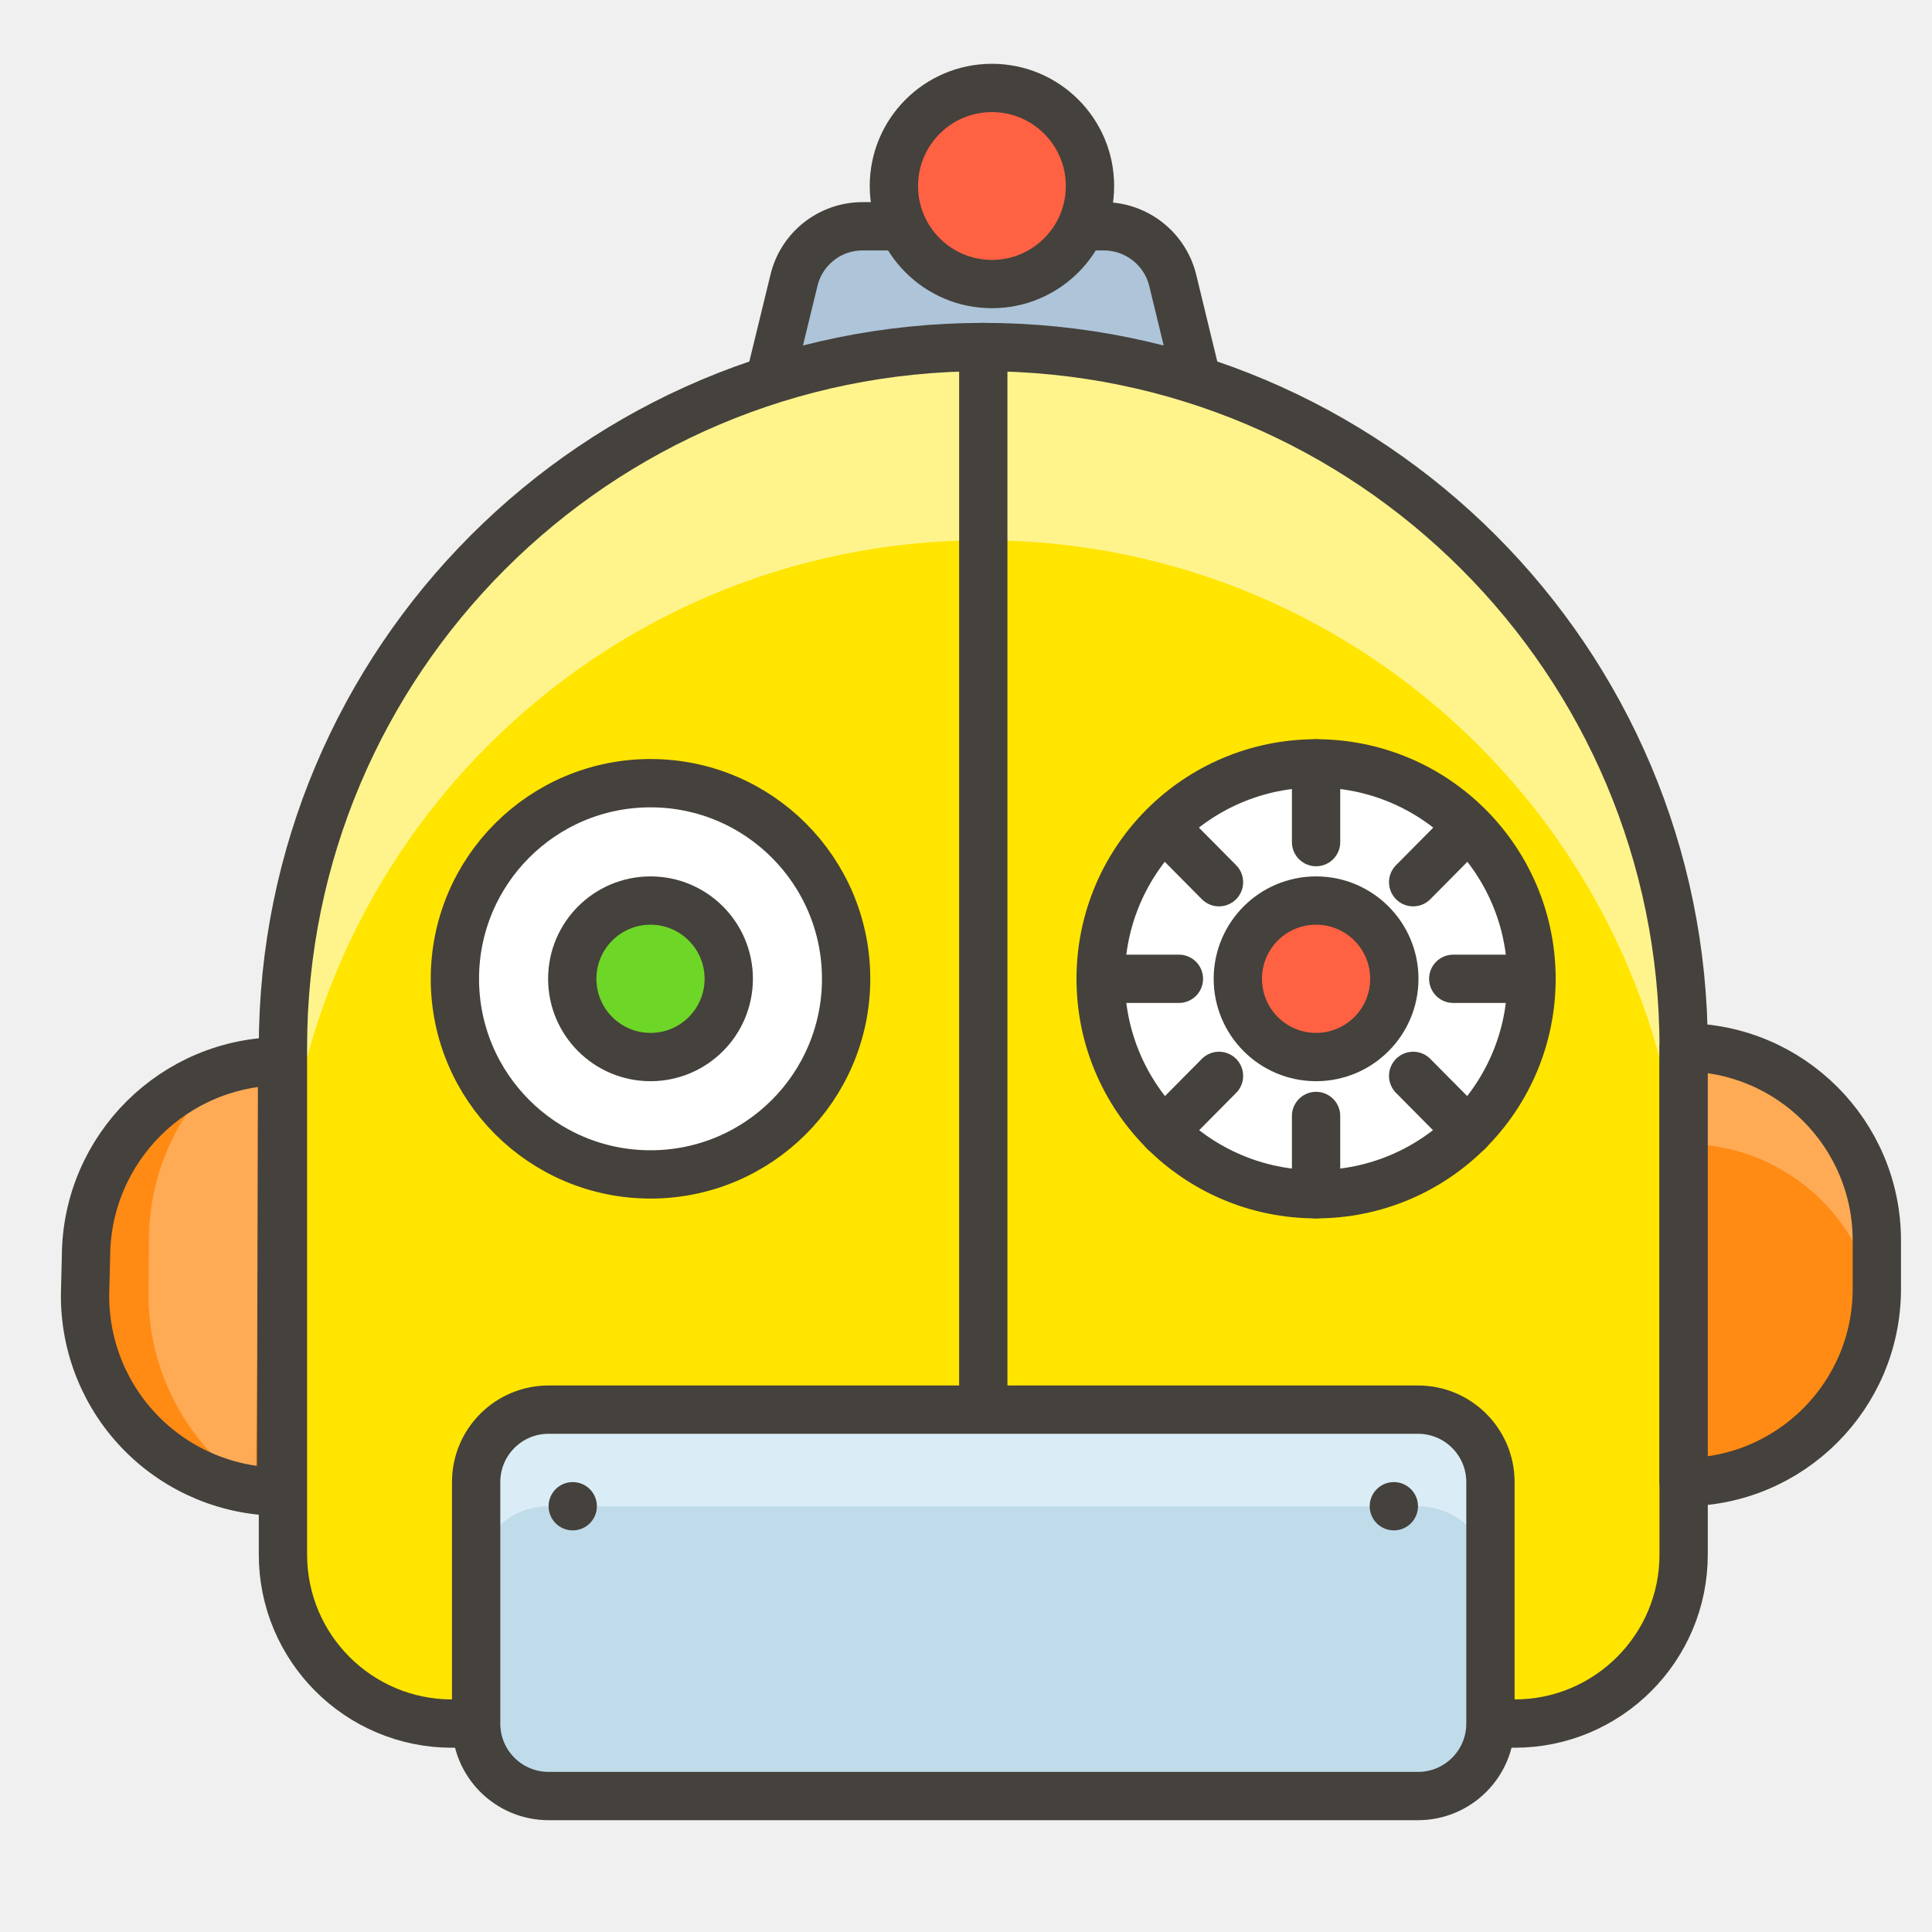
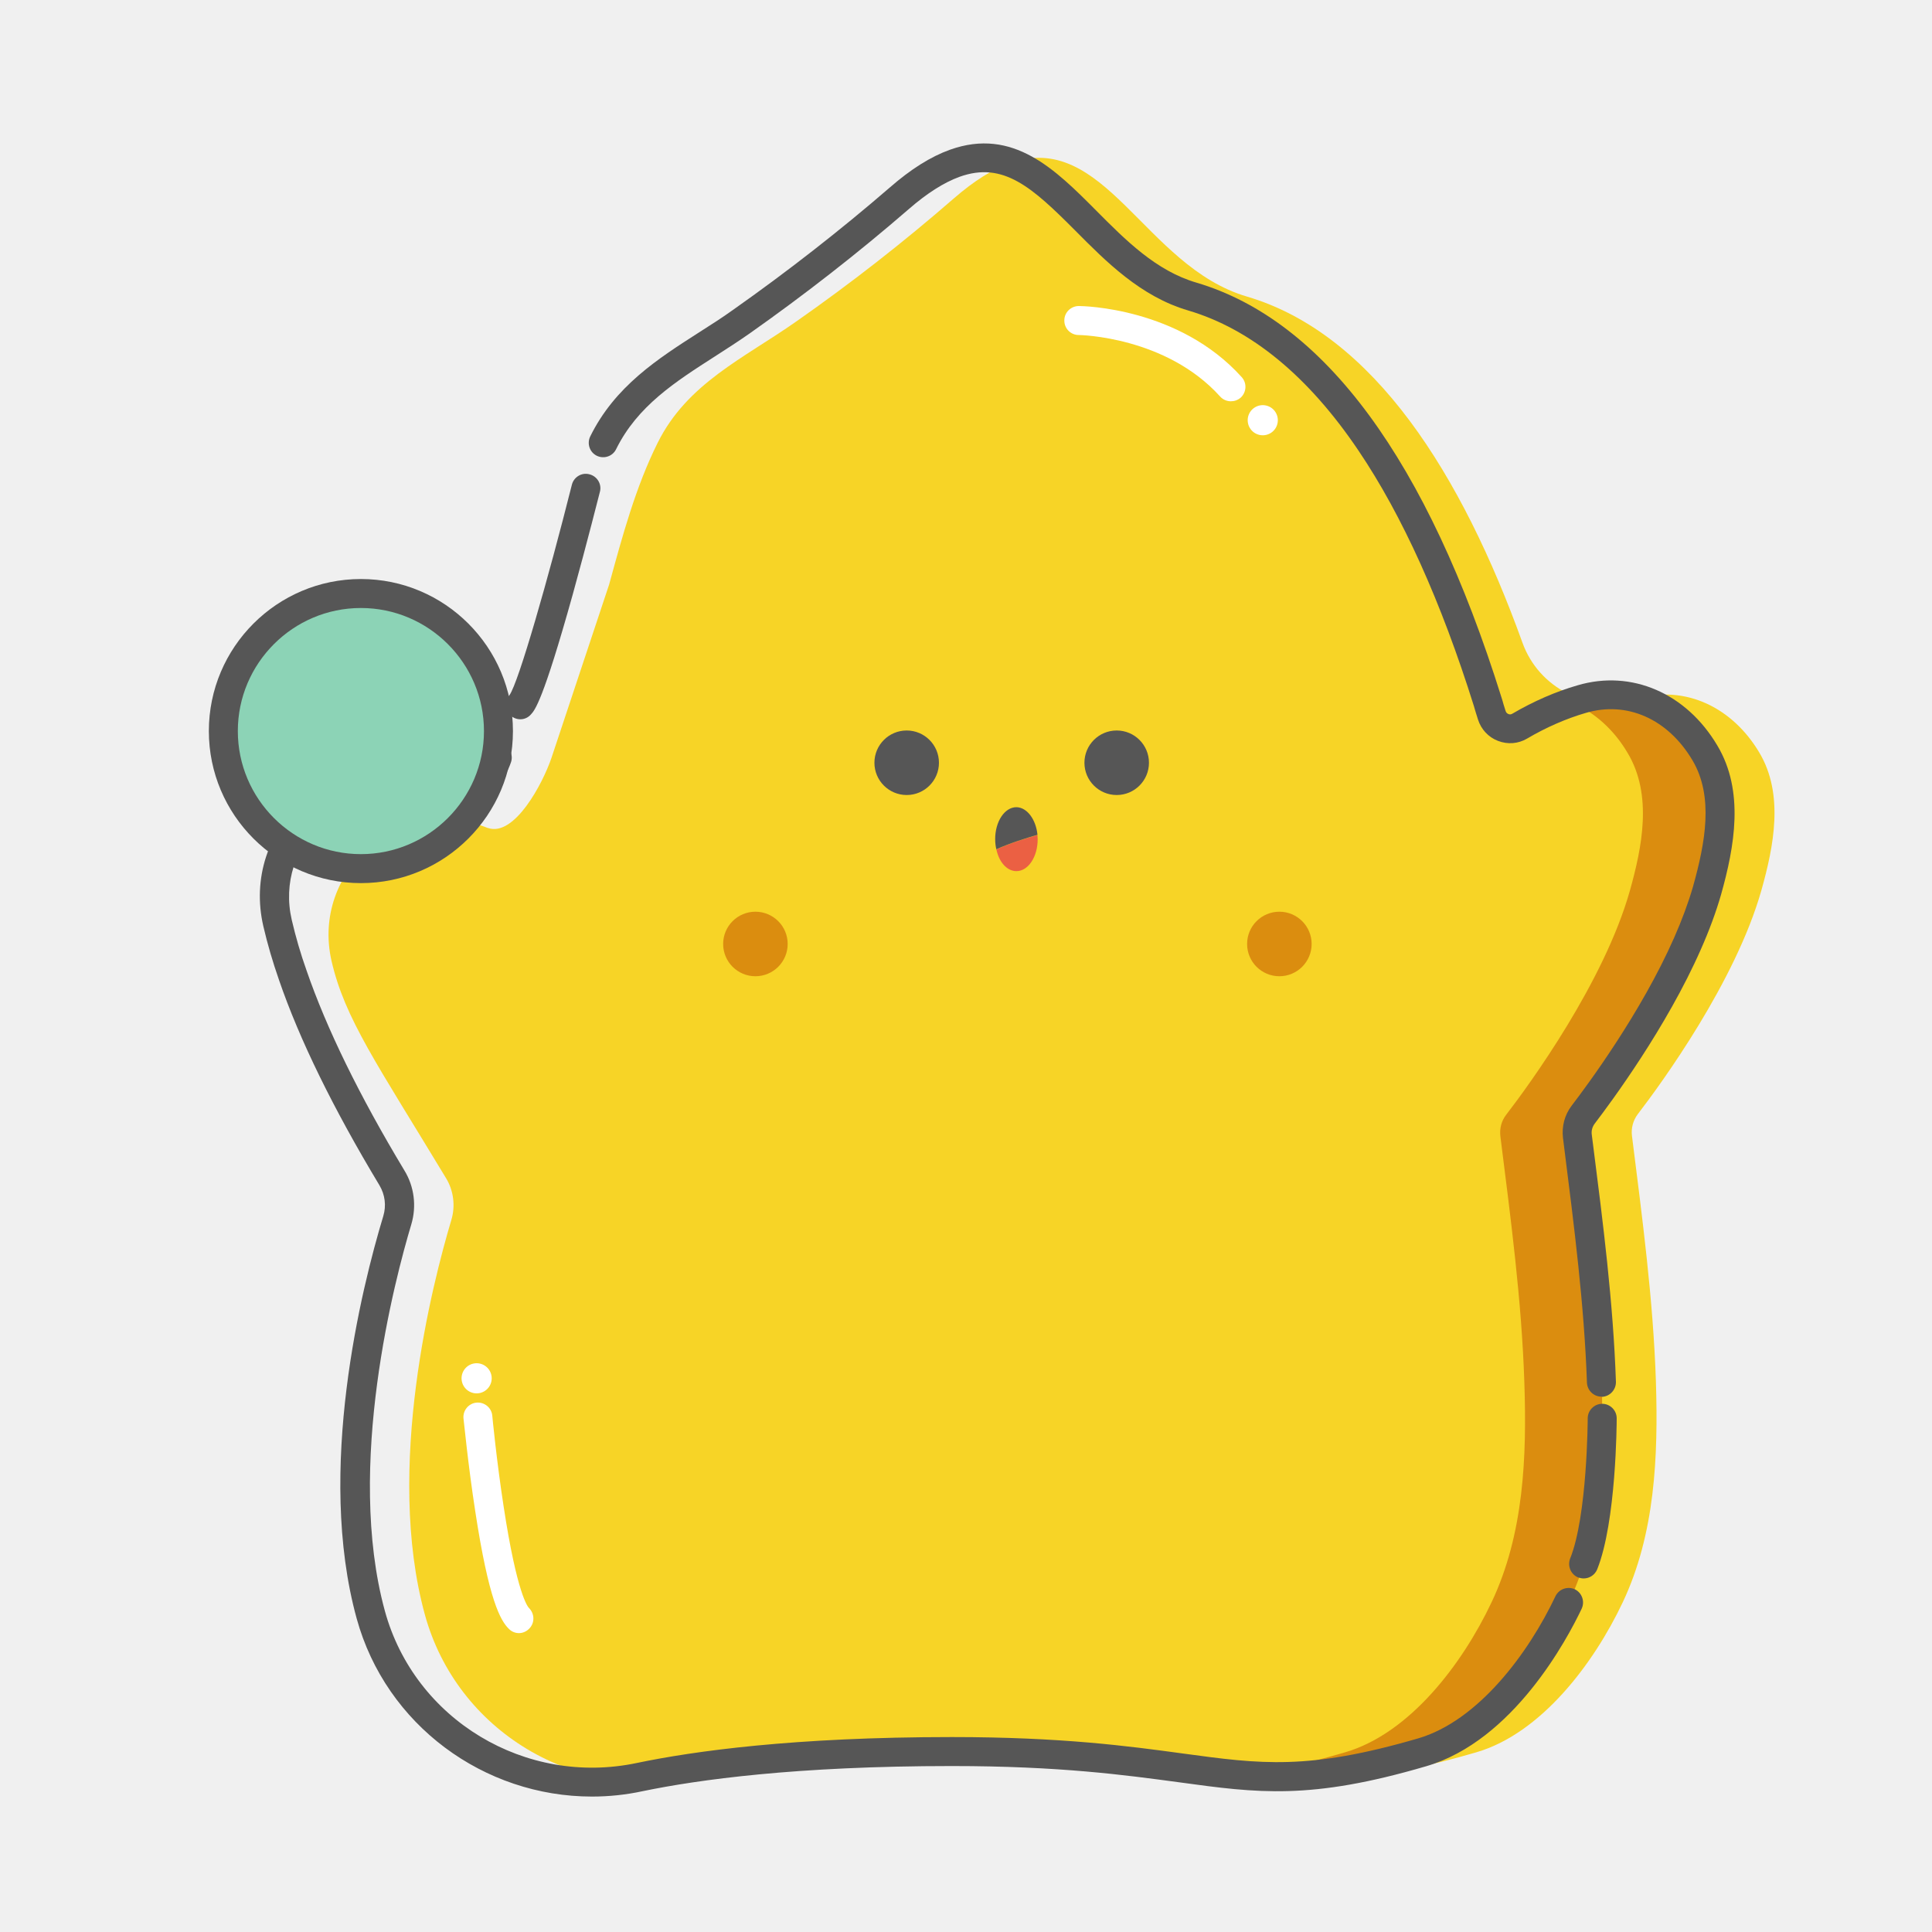
- <svg xmlns="http://www.w3.org/2000/svg" width="40" height="40">
-   <g>
-     <rect fill="none" id="canvas_background" height="42" width="42" y="-1" x="-1" />
-   </g>
-   <g>
-     <g id="svg_13" stroke="null">
-       <path transform="rotate(55.96121 4.730113,26.46467) " id="_Path_" data-name="&lt;Path&gt;" class="cls-1" d="m2.501,28.707a4.06,4.06 0 0 1 -1.18,-5.6l7.47,4.86a4.05,4.05 0 0 1 -5.63,1.19l-0.66,-0.45z" fill="#ff8a14" stroke="null" />
-       <path id="_Path_2" data-name="&lt;Path&gt;" class="cls-2" d="m24.858,8.185l-9,0l0.58,-2.38a1.46,1.46 0 0 1 1.42,-1.12l5,0a1.47,1.47 0 0 1 1.42,1.11l0.58,2.39z" fill="#adc4d9" stroke-linecap="round" stroke-linejoin="round" stroke="#45413c" />
-       <path class="cls-3" d="m20.358,7.185a14.5,14.5 0 0 0 -14.5,14.5l0,10.5a3.5,3.5 0 0 0 3.5,3.5l22,0a3.5,3.5 0 0 0 3.5,-3.5l0,-10.5a14.5,14.5 0 0 0 -14.5,-14.5z" fill="#ffe500" id="svg_1" stroke="null" />
-       <path class="cls-4" d="m20.358,7.185a14.5,14.5 0 0 0 -14.5,14.5l0,4a14.5,14.5 0 0 1 29,0l0,-4a14.5,14.5 0 0 0 -14.5,-14.5z" fill="#fff48c" id="svg_2" stroke="null" />
-       <path class="cls-5" d="m20.358,7.185a14.5,14.5 0 0 0 -14.5,14.5l0,10.5a3.5,3.5 0 0 0 3.5,3.5l22,0a3.5,3.5 0 0 0 3.5,-3.5l0,-10.5a14.5,14.5 0 0 0 -14.5,-14.5z" stroke-linecap="round" stroke-linejoin="round" fill="none" id="svg_3" stroke="#45413c" />
-       <circle id="_Ellipse_2" data-name="&lt;Ellipse&gt;" class="cls-7" cx="27.248" cy="20.265" r="4.46" stroke-linecap="round" stroke-linejoin="round" fill="#fff" stroke="#45413c" />
-       <circle id="_Ellipse_3" data-name="&lt;Ellipse&gt;" class="cls-8" cx="27.248" cy="20.265" r="1.62" stroke-linecap="round" stroke-linejoin="round" fill="#ff6242" stroke="#45413c" />
-       <circle id="_Ellipse_4" data-name="&lt;Ellipse&gt;" class="cls-7" cx="13.468" cy="20.265" r="4.05" stroke-linecap="round" stroke-linejoin="round" fill="#fff" stroke="#45413c" />
-       <circle id="_Ellipse_5" data-name="&lt;Ellipse&gt;" class="cls-9" cx="13.468" cy="20.265" r="1.62" stroke-linecap="round" stroke-linejoin="round" fill="#6dd627" stroke="#45413c" />
-       <line id="_Line_" data-name="&lt;Line&gt;" class="cls-5" x1="20.358" y1="7.185" x2="20.358" y2="29.185" stroke-linecap="round" stroke-linejoin="round" fill="none" stroke="#45413c" />
-       <line id="_Line_2" data-name="&lt;Line&gt;" class="cls-5" x1="27.248" y1="17.435" x2="27.248" y2="15.805" stroke-linecap="round" stroke-linejoin="round" fill="none" stroke="#45413c" />
-       <line id="_Line_3" data-name="&lt;Line&gt;" class="cls-5" x1="29.258" y1="18.265" x2="30.398" y2="17.115" stroke-linecap="round" stroke-linejoin="round" fill="none" stroke="#45413c" />
-       <line id="_Line_4" data-name="&lt;Line&gt;" class="cls-5" x1="30.088" y1="20.265" x2="31.708" y2="20.265" stroke-linecap="round" stroke-linejoin="round" fill="none" stroke="#45413c" />
-       <line id="_Line_5" data-name="&lt;Line&gt;" class="cls-5" x1="29.258" y1="22.275" x2="30.398" y2="23.425" stroke-linecap="round" stroke-linejoin="round" fill="none" stroke="#45413c" />
-       <line id="_Line_6" data-name="&lt;Line&gt;" class="cls-5" x1="27.248" y1="23.105" x2="27.248" y2="24.725" stroke-linecap="round" stroke-linejoin="round" fill="none" stroke="#45413c" />
-       <line id="_Line_7" data-name="&lt;Line&gt;" class="cls-5" x1="25.238" y1="22.275" x2="24.098" y2="23.425" stroke-linecap="round" stroke-linejoin="round" fill="none" stroke="#45413c" />
-       <line id="_Line_8" data-name="&lt;Line&gt;" class="cls-5" x1="24.408" y1="20.265" x2="22.788" y2="20.265" stroke-linecap="round" stroke-linejoin="round" fill="none" stroke="#45413c" />
-       <line id="_Line_9" data-name="&lt;Line&gt;" class="cls-5" x1="25.238" y1="18.265" x2="24.098" y2="17.115" stroke-linecap="round" stroke-linejoin="round" fill="none" stroke="#45413c" />
-       <circle id="_Ellipse_6" data-name="&lt;Ellipse&gt;" class="cls-8" cx="20.537" cy="3.851" r="2.03" stroke-linecap="round" stroke-linejoin="round" fill="#ff6242" stroke="#45413c" />
-       <path transform="rotate(57.44285 5.086391,26.26893) " id="_Path_5" data-name="&lt;Path&gt;" class="cls-10" d="m1.311,23.679a4.76,4.76 0 0 0 2.26,4l0.77,0.5a4.81,4.81 0 0 0 4.26,0.57a2,2 0 0 0 0.26,-0.32l-7.47,-4.9a1.09,1.09 0 0 0 -0.08,0.15z" fill="#ffaa54" stroke="null" />
-       <path transform="rotate(57.09928 4.873603,26.65825) " id="_Path_6" data-name="&lt;Path&gt;" class="cls-5" d="m2.644,28.9a4.06,4.06 0 0 1 -1.18,-5.6l7.47,4.86a4.05,4.05 0 0 1 -5.63,1.19l-0.66,-0.45z" stroke-linecap="round" stroke-linejoin="round" fill="none" stroke="#45413c" />
-       <path class="cls-1" d="m38.858,26.685a4,4 0 0 1 -4,4l0,-9a4,4 0 0 1 4,4l0,1z" fill="#ff8a14" id="svg_4" stroke="null" />
-       <path class="cls-10" d="m34.858,21.685l0,2a4,4 0 0 1 4,3.5a4.07,4.07 0 0 0 0,-0.5l0,-1a4,4 0 0 0 -4,-4z" fill="#ffaa54" id="svg_5" stroke="null" />
-       <path class="cls-5" d="m38.858,26.685a4,4 0 0 1 -4,4l0,-9a4,4 0 0 1 4,4l0,1z" stroke-linecap="round" stroke-linejoin="round" fill="none" id="svg_6" stroke="#45413c" />
-       <rect class="cls-11" x="9.858" y="29.185" width="21" height="8" rx="1.5" ry="1.5" fill="#c0dceb" id="svg_7" stroke="null" />
-       <path class="cls-12" d="m29.358,29.185l-18,0a1.5,1.5 0 0 0 -1.5,1.5l0,2a1.5,1.5 0 0 1 1.5,-1.5l18,0a1.5,1.5 0 0 1 1.5,1.5l0,-2a1.5,1.5 0 0 0 -1.5,-1.5z" fill="#daedf7" id="svg_8" stroke="null" />
-       <rect class="cls-5" x="9.858" y="29.185" width="21" height="8" rx="1.5" ry="1.5" stroke-linecap="round" stroke-linejoin="round" fill="none" id="svg_9" stroke="#45413c" />
-       <path class="cls-13" d="m11.858,30.685a0.5,0.5 0 1 0 0.5,0.5a0.5,0.5 0 0 0 -0.5,-0.5z" fill="#45413c" id="svg_10" stroke="null" />
-       <path class="cls-13" d="m28.858,30.685a0.5,0.5 0 1 0 0.5,0.5a0.5,0.5 0 0 0 -0.5,-0.5z" fill="#45413c" id="svg_11" stroke="null" />
-     </g>
-   </g>
+ <svg xmlns="http://www.w3.org/2000/svg" version="1.1" id="图层_1" x="0" y="0" viewBox="0 0 1000 1000" width="40" height="40" style="enable-background:new 0 0 40 40" xml:space="preserve">
+   <style>
+     .st1{fill:#db8d0f}.st3{fill:#565656}.st4{fill:#fff}
+   </style>
+   <path d="M839.9 829.4c-15 31.7-42.2 67.8-75.8 77.6-97.9 28.7-103.4-.4-243.4-.4-79.2 0-130.4 6.7-161.5 13.2-61.4 12.9-122.7-23.6-139.3-84.1-20.8-75.8 4-171.7 13.7-204.2 2.2-7.3 1.2-15.3-2.8-21.8-35.8-59.3-52.3-82.4-59.2-112.3-10.6-46.5 34.8-86.2 79.4-69.4.2.1.3.1.5.2.4.2.8.3 1.2.4 13.6 4.5 28.2-22.9 32.8-36.5l29.8-89.6c6.8-24.8 13.6-50.2 25.1-73.3 15.3-30.8 44.5-43.7 71.6-62.7 28.3-19.8 55.6-41.1 81.7-63.8 10.7-9.3 20.2-15.1 28.8-18.2 49.3-17.7 69.8 53.4 122.9 69 65.8 19.4 111.3 92.3 142.6 179.1 8.5 23.7 34 36.5 58.2 29.3.2-.1.4-.1.6-.2 26.2-7.6 50.3 5.1 63.8 27.8 12.9 21.6 7.5 48.5 1.1 71.3-13.4 47.3-51.7 99.9-64 115.9-2.4 3.2-3.5 7.2-3 11.2 5.3 42.3 11 84.6 12.4 127.3 1.2 38.7-.4 78.7-17.2 114.2z" style="fill:#f7d426" />
+   <path class="st1" d="M883.6 461c6.4-22.8 11.8-49.7-1.1-71.3-13.5-22.7-37.7-35.5-63.8-27.8-1.8.5-3.5 1.1-5.3 1.7 11.8 4.9 22 14.1 29.1 26.2 12.9 21.6 7.5 48.5 1.1 71.3-13.4 47.3-51.7 99.9-64 115.9-2.5 3.2-3.5 7.2-3 11.2 5.3 42.3 11 84.6 12.4 127.3 1.3 38.5-.2 78.5-17 113.9-15 31.7-42.2 67.8-75.8 77.6-22.4 6.6-40 10.1-55.4 11.7 26.8 2.4 52.1 1.1 95.4-11.7 33.6-9.9 60.8-45.9 75.8-77.6 16.8-35.4 18.3-75.4 17-113.9-1.5-42.6-7.1-85-12.4-127.3-.5-4 .6-8 3-11.2 12.2-16.1 50.6-68.7 64-116z" />
+   <path d="M537.1 434.4c0 9.1-4.9 16.5-11 16.5-4.4 0-8.2-3.8-9.9-9.4-.2-.6-.3-1.2-.5-1.8 6.4-3.1 16.3-6.1 21.3-7.5v.5c0 .5.1 1.1.1 1.7z" style="fill:#eb6043" />
+   <path class="st3" d="M537 432.1c-5 1.4-14.9 4.5-21.3 7.5-.4-1.7-.6-3.4-.6-5.3 0-9.1 4.9-16.5 11-16.5 5.5.1 10.1 6.3 10.9 14.3z" />
+   <circle class="st1" cx="391" cy="488.6" r="16.7" />
+   <circle class="st1" cx="662.2" cy="488.6" r="16.7" />
+   <path class="st3" d="M306.4 929.9c-55.8 0-106.6-36.9-121.8-92.2-21.1-76.7 2.6-171.3 13.8-208.3 1.6-5.4.9-11-2-15.9-23.9-39.7-41.4-75.4-52-106.3-3.2-9.2-5.9-18.3-8.1-27.8-5.7-24.6 2.3-49.1 21.3-65.7s44.4-21.2 68-12.3l.4.1c.3.1.5.2.7.3l.3.1c4.2 1.4 8.7 1.1 12.8-.7 4.9-2.1 8.8-6.3 10.5-11.5 1.3-3.9 5.6-6 9.5-4.7 3.9 1.3 6 5.6 4.7 9.5-3.1 9.2-10 16.6-18.8 20.5-7.5 3.2-15.5 3.6-23.2 1.2-.5-.1-.9-.3-1.1-.4l-.6-.1-.4-.2c-.1 0-.2-.1-.3-.1-18.3-6.8-37.9-3.2-52.6 9.7-14.7 12.9-20.9 32-16.5 51 2.1 9 4.6 17.6 7.7 26.3 10.3 29.9 27.3 64.7 50.6 103.4 5.1 8.3 6.4 18.5 3.6 27.9-8.4 28-34.2 125.1-13.7 200.1 15.4 56.3 72.8 90.9 130.5 78.7 29.2-6.1 81.1-13.4 163-13.4 56.9 0 91.6 4.7 119.5 8.5 40.4 5.5 64.8 8.8 121.8-7.8 31.1-9.1 57.1-44 71.1-73.6 1.8-3.7 6.2-5.3 10-3.6 3.7 1.8 5.3 6.2 3.6 10-7.5 15.8-35.4 68.4-80.5 81.6-60 17.6-87.1 13.9-128 8.3-27.5-3.7-61.6-8.4-117.5-8.4-80.6 0-131.5 7.1-160 13-8.8 1.9-17.6 2.8-26.3 2.8zm522.5-207c-4 0-7.3-3.2-7.5-7.2-1.4-40.4-6.7-81.4-11.7-121.1l-.7-5.6c-.7-5.9.8-11.8 4.4-16.6 8.2-10.7 36.1-48.3 53.2-87.2 4-9.1 7.3-18 9.7-26.3 6.4-22.9 10.8-46.7-.3-65.4-12.7-21.4-33.9-30.8-55.2-24.5-10 2.9-20.6 7.5-30.4 13.3-4.6 2.7-10 3.1-15 1.2-5-1.9-8.8-6-10.4-11.1-.4-1.2-.7-2.3-1.1-3.5-.3-1.1-.7-2.2-1-3.4-17-54.2-37.1-98.7-59.7-132.2-26-38.6-55.7-63-88.2-72.6-24.6-7.2-42.5-25.3-58.3-41.2-22.5-22.6-37.4-36.1-60-28-8 2.9-16.9 8.5-26.4 16.8-26.1 22.6-53.8 44.2-82.3 64.3-6 4.2-12.1 8.1-18 11.9-20.6 13.2-40.1 25.7-51.1 48-1.8 3.7-6.3 5.2-10 3.4-3.7-1.8-5.2-6.3-3.4-10 12.8-26 35-40.2 56.4-53.9 5.8-3.7 11.8-7.5 17.5-11.6 28.1-19.8 55.4-41.1 81.1-63.3 11-9.6 21.2-16 31.2-19.6 32.7-11.7 54.6 10.3 75.7 31.5 15.2 15.3 31 31.2 51.9 37.3 66.2 19.6 119.4 91.8 157.9 214.8.4 1.2.7 2.3 1 3.4.4 1.2.7 2.3 1.1 3.5.3 1 1 1.4 1.5 1.6.5.2 1.2.3 2-.2 10.9-6.4 22.6-11.5 33.8-14.7 27.8-8.2 56.2 4 72.3 31.2 14.1 23.6 8.9 52.3 1.9 77.2-2.6 9-6.1 18.5-10.4 28.2-17.8 40.5-46.6 79.3-55 90.3-1.2 1.6-1.8 3.7-1.5 5.7l.7 5.5c5.1 40 10.4 81.4 11.8 122.4.1 4.1-3.1 7.6-7.2 7.8-.1-.1-.2-.1-.3-.1z" />
+   <circle transform="rotate(-30.303 653.608 217.494)" class="st4" cx="653.6" cy="217.5" r="7.8" />
+   <path class="st4" d="M637.1 207.7c-2 0-4.1-.8-5.6-2.5-28.1-31.1-72.7-31.8-73.2-31.8-4.1 0-7.5-3.4-7.4-7.6 0-4.1 3.4-7.4 7.5-7.4h.1c2.1 0 51.8.8 84.2 36.8 2.8 3.1 2.5 7.8-.5 10.6-1.5 1.3-3.3 1.9-5.1 1.9z" />
+   <path class="st3" d="M269.3 372.3c-1.8 0-3.6-.7-5.1-2-3-2.8-3.2-7.4-.5-10.5 4.7-6.5 20.1-60.4 32.3-108.9 1-4 5.1-6.5 9.1-5.4 4 1 6.5 5.1 5.4 9.1-.1.3-6.6 26.2-14 52.9-15.5 55.6-19.7 60.1-21.7 62.3-1.5 1.7-3.5 2.5-5.5 2.5zm-5.5-12.6s-.1.1 0 0c-.1.1 0 0 0 0zM819.7 817c-.9 0-1.9-.2-2.8-.5-3.8-1.5-5.7-5.9-4.2-9.8 8.9-22 9.1-72.1 9.1-72.6 0-4.1 3.4-7.5 7.5-7.5s7.5 3.4 7.5 7.5c0 2.2-.2 53.5-10.1 78.2-1.2 2.9-4 4.7-7 4.7z" />
+   <path class="st4" d="M268.6 845.3c-1.8 0-3.7-.7-5.1-2.1-4.5-4.3-10.5-15-17.5-60.9-3.8-24.5-6-47.9-6.1-48.1-.4-4.1 2.6-7.8 6.7-8.2 4.1-.4 7.8 2.6 8.2 6.7 0 .2 2.2 23.2 5.9 47.2 6.9 45.3 12.5 51.8 13.1 52.4 2.9 2.9 3.1 7.6.2 10.6-1.5 1.6-3.5 2.4-5.4 2.4z" />
+   <circle transform="rotate(-11.555 246.74 713.39)" class="st4" cx="246.7" cy="713.4" r="7.8" />
+   <circle cx="186.8" cy="378.4" r="71.2" style="fill:#8cd3b6" />
+   <path class="st3" d="M186.8 457.1c-43.4 0-78.7-35.3-78.7-78.7 0-43.4 35.3-78.7 78.7-78.7 43.4 0 78.7 35.3 78.7 78.7 0 43.4-35.3 78.7-78.7 78.7zm0-142.4c-35.1 0-63.7 28.6-63.7 63.7s28.6 63.7 63.7 63.7 63.7-28.6 63.7-63.7-28.6-63.7-63.7-63.7z" />
+   <circle class="st3" cx="469.3" cy="394.8" r="16.7" />
+   <circle class="st3" cx="578" cy="394.8" r="16.7" />
</svg>
